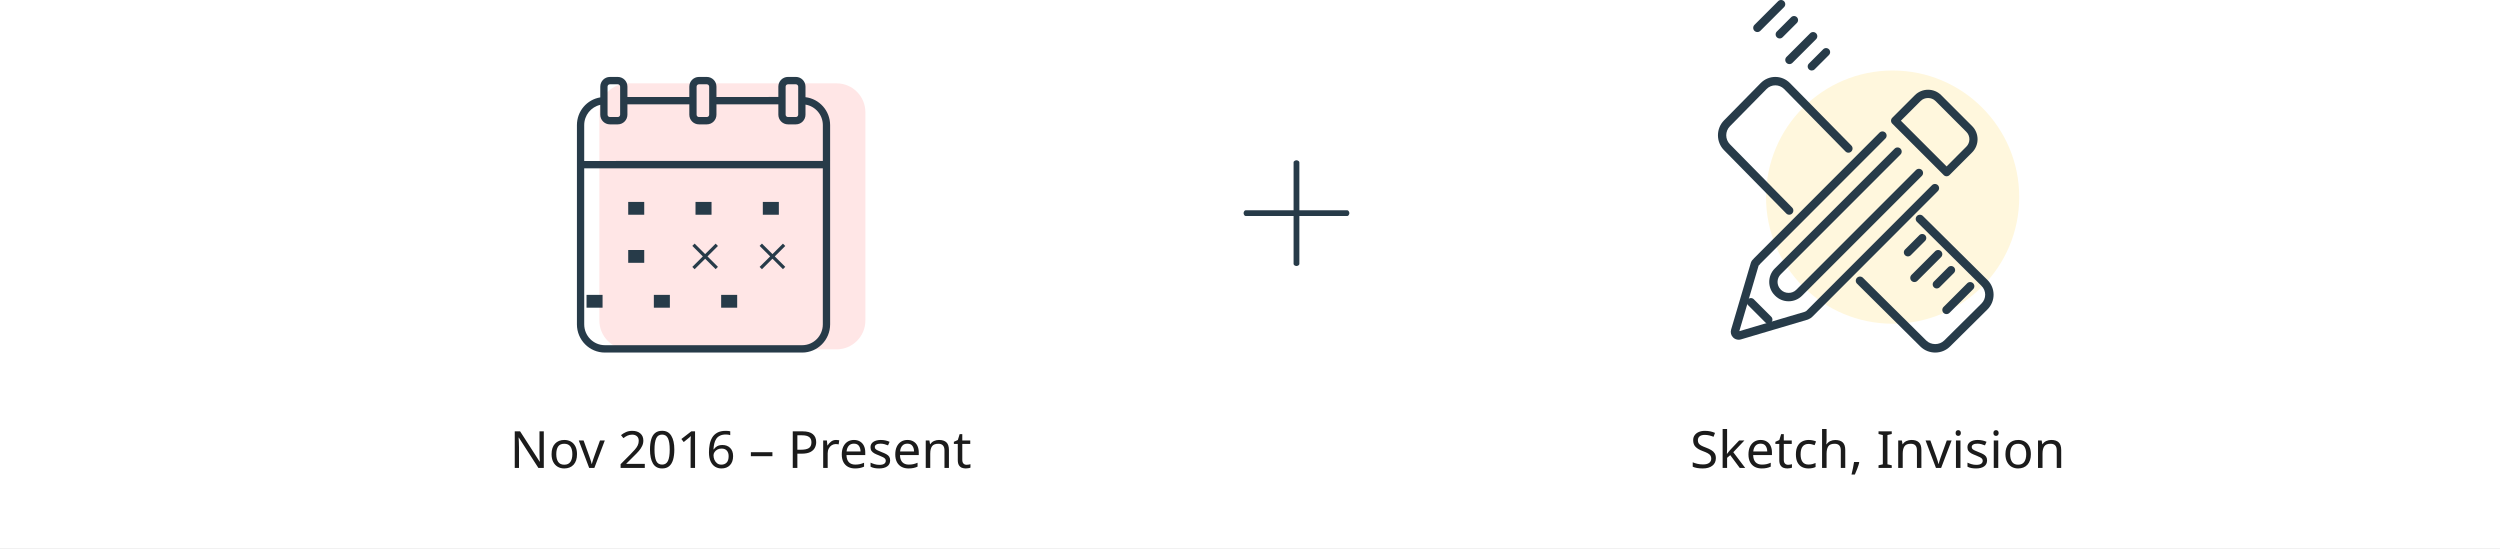
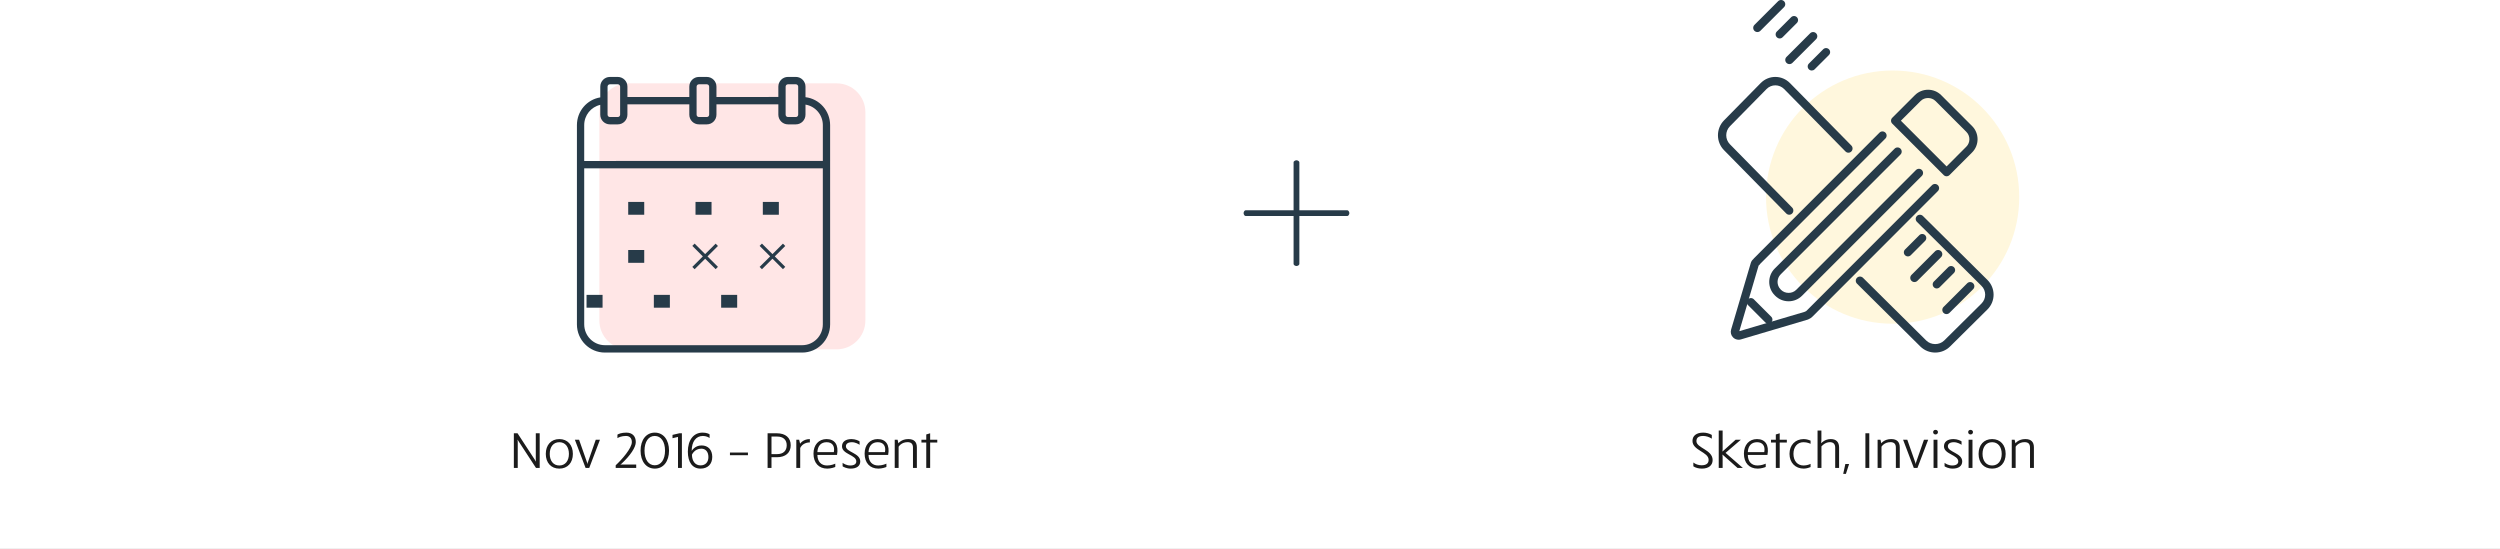
<svg xmlns="http://www.w3.org/2000/svg" width="780px" height="171px" viewBox="0 0 780 171" version="1.1">
  <defs />
  <g id="Portfolio" stroke="none" stroke-width="1" fill="none" fill-rule="evenodd">
-     <g id="AO_PavingPaths" transform="translate(-330, -944)">
-       <g id="Image-/-Scope" transform="translate(330, 944)">
+     <g id="AO_PavingPaths" transform="translate(-330, -904)">
+       <g id="Image-/-Scope" transform="translate(330, 904)">
        <rect id="Rectangle-7" fill="#FFFFFF" x="0" y="0" width="780" height="171" />
-         <text id="Nov-2016-–-Present" font-family="RuckSack-Book, RuckSack" font-size="16" font-weight="300" fill="#1B1B1B">
-           <tspan x="159.056" y="146">Nov 2016 – Present</tspan>
-         </text>
-         <text id="Sketch,-Invision" font-family="RuckSack-Book, RuckSack" font-size="16" font-weight="300" fill="#1B1B1B">
-           <tspan x="527.316" y="146">Sketch, Invision</tspan>
-         </text>
+         <path d="M168.384,135.184 L168.384,146 L167.232,146 L161.456,137.152 L161.536,137.84 L161.536,146 L160.32,146 L160.32,135.184 L161.472,135.184 L167.248,144.032 L167.168,143.344 L167.168,135.184 L168.384,135.184 Z M174.512,146.208 C171.92,146.208 170.288,144.368 170.288,141.616 C170.288,138.848 171.92,136.992 174.512,136.992 C177.104,136.992 178.736,138.848 178.736,141.616 C178.736,144.368 177.104,146.208 174.512,146.208 Z M174.512,145.232 C176.352,145.232 177.504,143.792 177.504,141.616 C177.504,139.424 176.352,137.968 174.512,137.968 C172.656,137.968 171.52,139.424 171.52,141.616 C171.52,143.792 172.656,145.232 174.512,145.232 Z M187.184,137.2 L183.84,146 L182.704,146 L179.36,137.2 L180.672,137.2 L183.2,144.4 L183.28,144.832 L183.36,144.4 L185.872,137.2 L187.184,137.2 Z M197.136,137.936 C197.136,136.736 196.464,136.016 195.312,136.016 C193.936,136.016 192.992,136.464 192.64,136.704 L192.64,135.6 C192.944,135.392 193.904,134.976 195.408,134.976 C197.28,134.976 198.368,136.08 198.368,137.936 C198.368,139.568 196.704,142.08 193.904,144.688 L193.52,144.944 L198.496,144.944 L198.496,146 L192.096,146 L192.096,145.168 C194,143.408 197.136,139.856 197.136,137.936 Z M204.304,134.976 C206.976,134.976 208.736,137.216 208.736,140.592 C208.736,143.968 206.976,146.208 204.304,146.208 C201.632,146.208 199.856,143.968 199.856,140.592 C199.856,137.216 201.632,134.976 204.304,134.976 Z M204.288,145.168 C206.24,145.168 207.488,143.376 207.488,140.592 C207.488,137.808 206.24,136.016 204.288,136.016 C202.336,136.016 201.088,137.808 201.088,140.592 C201.088,143.376 202.336,145.168 204.288,145.168 Z M212.752,146 L211.536,146 L211.536,136.32 L209.824,136.72 L209.824,135.68 L211.952,135.184 L212.752,135.184 L212.752,146 Z M219.2,134.976 C220.416,134.976 221.136,135.328 221.392,135.52 L221.392,136.672 C221.088,136.416 220.272,136.016 219.312,136.016 C217.136,136.016 215.808,137.792 215.808,140.688 C215.808,140.688 216.752,138.976 218.88,138.976 C220.944,138.976 222.224,140.352 222.224,142.56 C222.224,144.816 220.816,146.208 218.56,146.208 C216.064,146.208 214.608,144.24 214.608,140.928 C214.608,137.28 216.4,134.976 219.2,134.976 Z M218.816,139.984 C216.656,139.984 215.888,141.872 215.888,141.872 C215.904,143.904 216.944,145.2 218.56,145.2 C220.08,145.2 221.024,144.208 221.024,142.608 C221.024,140.992 220.176,139.984 218.816,139.984 Z M233.36,142.032 L227.744,142.032 L227.744,141.184 L233.36,141.184 L233.36,142.032 Z M239.488,135.184 L242.384,135.184 C245.088,135.184 246.704,136.576 246.704,138.912 C246.704,141.264 245.088,142.656 242.384,142.656 L240.704,142.656 L240.704,146 L239.488,146 L239.488,135.184 Z M240.704,141.68 L242.496,141.68 C244.368,141.68 245.456,140.656 245.456,138.912 C245.456,137.216 244.368,136.208 242.496,136.208 L240.704,136.208 L240.704,141.68 Z M249.344,137.2 L249.632,138.448 C249.632,138.448 250.512,136.992 252.672,136.992 L252.672,138.032 C251.12,138.032 250.048,138.88 249.664,139.792 L249.664,146 L248.448,146 L248.448,137.2 L249.344,137.2 Z M257.888,136.992 C260.48,136.992 261.728,138.832 261.152,141.936 L255.024,141.936 C255.056,144.016 256.176,145.232 258.048,145.232 C259.296,145.232 260.288,144.8 260.608,144.656 L260.608,145.68 C260.384,145.808 259.232,146.208 258.112,146.208 C255.456,146.208 253.808,144.416 253.808,141.536 C253.808,138.8 255.44,136.992 257.888,136.992 Z M257.92,137.968 C256.176,137.968 255.12,139.088 255.024,141.056 L260.16,141.056 C260.528,139.136 259.632,137.968 257.92,137.968 Z M265.68,136.992 C266.896,136.992 267.92,137.504 268.192,137.712 L268.192,138.784 C267.872,138.544 266.864,137.968 265.808,137.968 C264.624,137.968 263.92,138.432 263.92,139.248 C263.92,141.088 268.4,141.312 268.4,143.968 C268.4,145.376 267.296,146.208 265.424,146.208 C264.112,146.208 263.136,145.664 262.896,145.488 L262.896,144.4 C263.168,144.64 264.128,145.232 265.28,145.232 C266.48,145.232 267.168,144.768 267.168,143.968 C267.168,141.904 262.704,141.76 262.704,139.248 C262.704,137.84 263.808,136.992 265.68,136.992 Z M273.84,136.992 C276.432,136.992 277.68,138.832 277.104,141.936 L270.976,141.936 C271.008,144.016 272.128,145.232 274,145.232 C275.248,145.232 276.24,144.8 276.56,144.656 L276.56,145.68 C276.336,145.808 275.184,146.208 274.064,146.208 C271.408,146.208 269.76,144.416 269.76,141.536 C269.76,138.8 271.392,136.992 273.84,136.992 Z M273.872,137.968 C272.128,137.968 271.072,139.088 270.976,141.056 L276.112,141.056 C276.48,139.136 275.584,137.968 273.872,137.968 Z M283.392,136.992 C285.264,136.992 286.064,137.952 286.064,139.6 L286.064,146 L284.848,146 L284.848,139.664 C284.848,138.56 284.352,137.952 283.152,137.952 C281.2,137.952 280.368,139.376 280.368,139.376 L280.368,146 L279.152,146 L279.152,137.2 L280.048,137.2 L280.304,138.32 C280.304,138.32 281.2,136.992 283.392,136.992 Z M292.432,137.2 L292.432,138.08 L290.208,138.08 L290.208,146 L288.992,146 L288.992,138.08 L287.488,138.08 L287.488,137.2 L288.992,137.2 L288.992,135.552 L290.208,135.184 L290.208,137.2 L292.432,137.2 Z" id="Nov-2016-–-Present" fill="#1B1B1B" />
+         <path d="M531.396,134.976 C532.34,134.976 533.348,135.248 534.084,135.696 L534.084,136.864 C533.284,136.336 532.276,136.016 531.396,136.016 C529.956,136.016 529.284,136.576 529.284,137.632 C529.284,139.808 534.34,140.288 534.34,143.536 C534.34,145.184 533.092,146.208 530.996,146.208 C529.956,146.208 528.964,145.936 528.324,145.488 L528.324,144.304 C529.012,144.848 529.972,145.168 530.868,145.168 C532.372,145.168 533.092,144.56 533.092,143.472 C533.092,140.976 528.052,140.576 528.052,137.568 C528.052,135.952 529.3,134.976 531.396,134.976 Z M537.396,141.808 L537.46,142.544 L537.46,146 L536.244,146 L536.244,134.32 L537.46,134.32 L537.46,140.144 L537.396,140.896 L541.508,137.2 L543.14,137.2 L538.372,141.296 L543.78,146 L542.116,146 L537.396,141.808 Z M548.18,136.992 C550.772,136.992 552.02,138.832 551.444,141.936 L545.316,141.936 C545.348,144.016 546.468,145.232 548.34,145.232 C549.588,145.232 550.58,144.8 550.9,144.656 L550.9,145.68 C550.676,145.808 549.524,146.208 548.404,146.208 C545.748,146.208 544.1,144.416 544.1,141.536 C544.1,138.8 545.732,136.992 548.18,136.992 Z M548.212,137.968 C546.468,137.968 545.412,139.088 545.316,141.056 L550.452,141.056 C550.82,139.136 549.924,137.968 548.212,137.968 Z M557.492,137.2 L557.492,138.08 L555.268,138.08 L555.268,146 L554.052,146 L554.052,138.08 L552.548,138.08 L552.548,137.2 L554.052,137.2 L554.052,135.552 L555.268,135.184 L555.268,137.2 L557.492,137.2 Z M562.772,136.992 C563.732,136.992 564.628,137.36 564.9,137.472 L564.9,138.48 C564.676,138.368 563.86,137.968 562.692,137.968 C560.788,137.968 559.556,139.424 559.556,141.6 C559.556,143.776 560.788,145.232 562.692,145.232 C563.844,145.232 564.66,144.832 564.9,144.72 L564.9,145.728 C564.612,145.824 563.716,146.208 562.772,146.208 C560.164,146.208 558.324,144.368 558.324,141.6 C558.324,138.832 560.164,136.992 562.772,136.992 Z M568.276,137.328 L568.18,138.304 C568.356,138.144 569.364,136.992 571.204,136.992 C572.916,136.992 573.796,137.952 573.796,139.6 L573.796,146 L572.58,146 L572.58,139.664 C572.58,138.592 572.052,137.952 570.916,137.952 C569.364,137.952 568.292,139.28 568.292,139.28 L568.292,146 L567.076,146 L567.076,134.32 L568.276,134.32 L568.276,137.328 Z M575.924,147.856 L575.076,147.856 L575.748,144.768 L576.916,144.768 L575.924,147.856 Z M583.22,146 L582.004,146 L582.004,135.184 L583.22,135.184 L583.22,146 Z M590.052,136.992 C591.924,136.992 592.724,137.952 592.724,139.6 L592.724,146 L591.508,146 L591.508,139.664 C591.508,138.56 591.012,137.952 589.812,137.952 C587.86,137.952 587.028,139.376 587.028,139.376 L587.028,146 L585.812,146 L585.812,137.2 L586.708,137.2 L586.964,138.32 C586.964,138.32 587.86,136.992 590.052,136.992 Z M601.588,137.2 L598.244,146 L597.108,146 L593.764,137.2 L595.076,137.2 L597.604,144.4 L597.684,144.832 L597.764,144.4 L600.276,137.2 L601.588,137.2 Z M603.14,134.816 C603.14,134.4 603.46,134.112 603.876,134.112 C604.292,134.112 604.644,134.4 604.644,134.816 C604.644,135.264 604.292,135.552 603.876,135.552 C603.46,135.552 603.14,135.264 603.14,134.816 Z M604.484,146 L603.268,146 L603.268,137.2 L604.484,137.2 L604.484,146 Z M609.492,136.992 C610.708,136.992 611.732,137.504 612.004,137.712 L612.004,138.784 C611.684,138.544 610.676,137.968 609.62,137.968 C608.436,137.968 607.732,138.432 607.732,139.248 C607.732,141.088 612.212,141.312 612.212,143.968 C612.212,145.376 611.108,146.208 609.236,146.208 C607.924,146.208 606.948,145.664 606.708,145.488 L606.708,144.4 C606.98,144.64 607.94,145.232 609.092,145.232 C610.292,145.232 610.98,144.768 610.98,143.968 C610.98,141.904 606.516,141.76 606.516,139.248 C606.516,137.84 607.62,136.992 609.492,136.992 Z M614.068,134.816 C614.068,134.4 614.388,134.112 614.804,134.112 C615.22,134.112 615.572,134.4 615.572,134.816 C615.572,135.264 615.22,135.552 614.804,135.552 C614.388,135.552 614.068,135.264 614.068,134.816 Z M615.412,146 L614.196,146 L614.196,137.2 L615.412,137.2 L615.412,146 Z M621.54,146.208 C618.948,146.208 617.316,144.368 617.316,141.616 C617.316,138.848 618.948,136.992 621.54,136.992 C624.132,136.992 625.764,138.848 625.764,141.616 C625.764,144.368 624.132,146.208 621.54,146.208 Z M621.54,145.232 C623.38,145.232 624.532,143.792 624.532,141.616 C624.532,139.424 623.38,137.968 621.54,137.968 C619.684,137.968 618.548,139.424 618.548,141.616 C618.548,143.792 619.684,145.232 621.54,145.232 Z M631.908,136.992 C633.78,136.992 634.58,137.952 634.58,139.6 L634.58,146 L633.364,146 L633.364,139.664 C633.364,138.56 632.868,137.952 631.668,137.952 C629.716,137.952 628.884,139.376 628.884,139.376 L628.884,146 L627.668,146 L627.668,137.2 L628.564,137.2 L628.82,138.32 C628.82,138.32 629.716,136.992 631.908,136.992 Z" id="Sketch,-Invision" fill="#1B1B1B" />
        <g id="Icons-/-Calendar" transform="translate(180, 24)">
          <rect id="Rectangle-2" fill="#FFE6E6" x="7" y="2" width="83" height="83" rx="9" />
          <polygon id="Fill-1" fill="#273B49" points="16 43 21 43 21 39 16 39" />
          <polygon id="Fill-2" fill="#273B49" points="16 58 21 58 21 54 16 54" />
          <polygon id="Fill-3" fill="#273B49" points="3 72 8 72 8 68 3 68" />
          <polygon id="Fill-4" fill="#273B49" points="37 43 42 43 42 39 37 39" />
          <polygon id="Fill-5" fill="#273B49" points="24 72 29 72 29 68 24 68" />
          <polygon id="Fill-6" fill="#273B49" points="58 43 63 43 63 39 58 39" />
          <polygon id="Fill-7" fill="#273B49" points="45 72 50 72 50 68 45 68" />
          <path d="M71.313,6.32 L71.313,3.023 C71.313,1.355 69.966,0 68.317,0 L65.838,0 C64.184,0 62.842,1.359 62.842,3.023 L62.842,6.253 L43.533,6.257 L43.533,3.028 C43.533,1.359 42.187,0.004 40.538,0.004 L38.058,0.004 C36.405,0.004 35.063,1.364 35.063,3.028 L35.063,6.257 L15.758,6.257 L15.758,3.028 C15.758,1.359 14.412,0.004 12.763,0.004 L10.283,0.004 C8.63,0.004 7.288,1.364 7.288,3.028 L7.288,6.383 C3.124,7.065 0,10.675 0,15.049 L0,77.209 C0,82.057 3.906,86 8.71,86 L70.29,86 C75.094,86 79,82.057 79,77.209 L78.996,15.044 C79,10.55 75.632,6.836 71.312,6.32 L71.313,6.32 Z M65.118,3.028 C65.118,2.624 65.442,2.301 65.838,2.301 L68.317,2.301 C68.717,2.301 69.037,2.628 69.037,3.028 L69.037,11.783 C69.037,12.187 68.713,12.51 68.317,12.51 L65.838,12.51 C65.438,12.51 65.118,12.182 65.118,11.783 L65.118,3.028 Z M37.339,3.028 C37.339,2.624 37.663,2.301 38.058,2.301 L40.538,2.301 C40.938,2.301 41.258,2.628 41.258,3.028 L41.258,11.783 C41.258,12.187 40.934,12.51 40.538,12.51 L38.058,12.51 C37.659,12.51 37.339,12.182 37.339,11.783 L37.339,3.028 Z M9.559,3.028 C9.559,2.624 9.884,2.301 10.279,2.301 L12.759,2.301 C13.159,2.301 13.479,2.628 13.479,3.028 L13.479,11.783 C13.479,12.187 13.155,12.51 12.759,12.51 L10.279,12.51 C9.879,12.51 9.559,12.182 9.559,11.783 L9.559,3.028 Z M7.284,8.715 L7.284,11.779 C7.284,13.447 8.631,14.802 10.279,14.802 L12.759,14.802 C14.412,14.802 15.754,13.443 15.754,11.779 L15.754,8.549 L35.064,8.549 L35.064,11.779 C35.064,13.447 36.41,14.802 38.059,14.802 L40.539,14.802 C42.192,14.802 43.534,13.443 43.534,11.779 L43.534,8.549 L62.843,8.549 L62.843,11.779 C62.843,13.447 64.19,14.802 65.838,14.802 L68.318,14.802 C69.971,14.802 71.313,13.443 71.313,11.779 L71.313,8.639 C74.375,9.137 76.726,11.815 76.726,15.044 L76.726,26.217 L2.272,26.222 L2.272,15.049 C2.272,11.945 4.397,9.37 7.285,8.715 L7.284,8.715 Z M70.291,83.699 L8.711,83.699 C5.164,83.699 2.276,80.788 2.276,77.204 L2.272,28.519 L76.72,28.519 L76.72,77.204 C76.725,80.783 73.836,83.699 70.29,83.699 L70.291,83.699 Z" id="Fill-8" fill="#273B49" />
          <polygon id="Fill-9" fill="#273B49" points="43.278 52.019 40.009 55.278 36.722 52 36 52.72 39.287 55.998 36 59.275 36.722 60 40.009 56.722 43.278 59.976 44 59.256 40.736 55.998 44 52.744" />
          <polygon id="Fill-10" fill="#273B49" points="64.274 52.019 61.012 55.278 57.726 52 57 52.72 60.285 55.998 57 59.275 57.726 60 61.012 56.722 64.274 59.976 65 59.256 61.734 55.998 65 52.744" />
        </g>
        <path d="M404.5,50 C404.143,50 403.591,50.287 403.598,50.645 L403.598,65.598 L388.645,65.598 C388.287,65.598 388,66.143 388,66.5 C388,66.857 388.287,67.409 388.645,67.402 L403.598,67.402 L403.598,82.355 C403.598,82.713 404.143,83 404.5,83 C404.857,83 405.402,82.713 405.402,82.355 L405.402,67.402 L420.355,67.402 C420.713,67.402 421,66.857 421,66.5 C421,66.143 420.713,65.598 420.355,65.598 L405.402,65.598 L405.402,50.645 C405.402,50.287 404.857,50 404.5,50 Z" id="Page-1" fill="#273B49" />
        <g id="Icons-/-Tools" transform="translate(536, 0)">
          <circle id="Oval-2" fill="#FFF7DD" cx="54.5" cy="61.5" r="39.5" />
          <path d="M22.044,94 C20.46,94 18.977,93.387 17.863,92.274 L17.727,92.137 C15.424,89.834 15.424,86.083 17.727,83.775 L55.119,46.38 C55.625,45.873 56.444,45.873 56.951,46.38 C57.457,46.886 57.457,47.706 56.951,48.212 L19.564,85.613 C18.274,86.909 18.274,89.014 19.564,90.31 L19.701,90.447 C20.946,91.692 23.147,91.692 24.397,90.447 L61.788,53.046 C62.295,52.54 63.114,52.54 63.62,53.046 C64.127,53.552 64.126,54.372 63.62,54.878 L26.224,92.279 C25.11,93.388 23.628,94 22.044,94 L22.044,94 Z" id="Fill-1" fill="#273B49" />
          <path d="M6.457,106 C5.817,106 5.187,105.745 4.72,105.278 C4.085,104.647 3.846,103.712 4.1,102.842 L10.256,82.023 C10.388,81.576 10.657,81.169 11.023,80.859 C11.068,80.788 11.145,80.686 11.246,80.584 L50.406,41.381 C50.913,40.873 51.736,40.873 52.244,41.381 C52.752,41.89 52.752,42.713 52.244,43.222 L13.16,82.344 C13.115,82.421 13.074,82.487 13.023,82.553 C12.932,82.675 12.82,82.776 12.693,82.853 L6.669,103.326 L27.062,97.286 C27.098,97.265 27.138,97.245 27.179,97.225 C27.413,97.138 27.529,97.067 27.616,96.981 L66.78,57.778 C67.288,57.269 68.111,57.269 68.619,57.778 C69.127,58.286 69.127,59.11 68.619,59.618 L29.454,98.821 C29.135,99.147 28.743,99.401 28.291,99.589 C28.2,99.645 28.083,99.701 27.936,99.741 L7.158,105.898 C6.924,105.969 6.691,106 6.457,106 L6.457,106 Z" id="Fill-2" fill="#273B49" />
          <path d="M15.718,101 C15.388,101 15.063,100.875 14.812,100.625 L9.375,95.188 C8.875,94.687 8.875,93.876 9.375,93.375 C9.876,92.875 10.687,92.875 11.188,93.375 L16.625,98.812 C17.125,99.313 17.125,100.124 16.625,100.625 C16.374,100.875 16.044,101 15.718,101 L15.718,101 Z" id="Fill-3" fill="#273B49" />
          <path d="M71.337,55 C70.999,55 70.675,54.866 70.436,54.626 L54.374,38.564 C54.134,38.325 54,38.001 54,37.662 C54,37.324 54.134,37 54.374,36.761 L57.541,33.598 C57.556,33.578 57.571,33.563 57.586,33.548 L61.441,29.698 C62.536,28.603 63.996,28 65.555,28 C67.113,28 68.573,28.603 69.668,29.698 L79.3,39.336 C81.567,41.602 81.567,45.292 79.3,47.559 L72.238,54.621 C71.999,54.865 71.675,55 71.337,55 L71.337,55 Z M57.078,37.662 L71.337,51.922 L77.498,45.756 C78.773,44.481 78.773,42.409 77.498,41.139 L67.861,31.502 C66.631,30.272 64.464,30.277 63.244,31.502 L59.429,35.312 C59.414,35.332 59.399,35.347 59.384,35.362 L57.078,37.662 Z" id="Fill-4" fill="#273B49" />
          <path d="M67.786,110 C66.103,110 64.42,109.364 63.142,108.098 L43.385,88.508 C42.872,87.999 42.872,87.175 43.385,86.666 C43.898,86.157 44.729,86.157 45.243,86.666 L65,106.251 C66.483,107.721 69.09,107.721 70.573,106.251 L82.222,94.708 C83.761,93.182 83.761,90.71 82.222,89.184 L62.085,69.223 C61.572,68.714 61.572,67.89 62.085,67.382 C62.598,66.873 63.429,66.873 63.943,67.382 L84.079,87.343 C86.64,89.881 86.64,94.012 84.079,96.55 L72.43,108.092 C71.153,109.364 69.469,110 67.786,110 L67.786,110 Z" id="Fill-5" fill="#273B49" />
          <path d="M22.234,67 C21.901,67 21.573,66.872 21.321,66.615 L1.888,46.85 C-0.629,44.29 -0.629,40.123 1.888,37.563 L13.335,25.92 C15.852,23.36 19.949,23.36 22.466,25.92 L41.622,45.403 C42.126,45.916 42.126,46.747 41.622,47.26 C41.117,47.774 40.3,47.774 39.795,47.26 L20.645,27.778 C19.132,26.238 16.675,26.238 15.166,27.778 L3.719,39.42 C2.211,40.96 2.211,43.453 3.719,44.993 L23.147,64.758 C23.652,65.271 23.652,66.102 23.147,66.615 C22.895,66.872 22.567,67 22.234,67 L22.234,67 Z" id="Fill-6" fill="#273B49" />
          <path d="M12.308,10 C11.971,10 11.639,9.872 11.383,9.617 C10.872,9.106 10.872,8.278 11.383,7.767 L18.767,0.383 C19.278,-0.128 20.106,-0.128 20.617,0.383 C21.128,0.894 21.128,1.722 20.617,2.233 L13.233,9.617 C12.978,9.867 12.645,10 12.308,10 L12.308,10 Z" id="Fill-7" fill="#273B49" />
          <path d="M19.267,12 C18.941,12 18.619,11.876 18.371,11.629 C17.876,11.134 17.876,10.332 18.371,9.837 L22.837,5.371 C23.332,4.876 24.134,4.876 24.629,5.371 C25.124,5.866 25.124,6.668 24.629,7.163 L20.163,11.629 C19.916,11.876 19.594,12 19.267,12 L19.267,12 Z" id="Fill-8" fill="#273B49" />
          <path d="M22.308,20 C21.971,20 21.639,19.872 21.383,19.617 C20.872,19.106 20.872,18.278 21.383,17.767 L28.767,10.383 C29.278,9.872 30.106,9.872 30.617,10.383 C31.128,10.894 31.128,11.722 30.617,12.233 L23.233,19.617 C22.978,19.872 22.645,20 22.308,20 L22.308,20 Z" id="Fill-9" fill="#273B49" />
          <path d="M29.267,22 C28.941,22 28.619,21.876 28.371,21.629 C27.876,21.134 27.876,20.332 28.371,19.837 L32.837,15.371 C33.332,14.876 34.134,14.876 34.629,15.371 C35.124,15.866 35.124,16.668 34.629,17.163 L30.163,21.629 C29.916,21.881 29.589,22 29.267,22 L29.267,22 Z" id="Fill-10" fill="#273B49" />
          <path d="M59.267,80 C58.941,80 58.619,79.876 58.371,79.629 C57.876,79.134 57.876,78.332 58.371,77.837 L62.837,73.371 C63.332,72.876 64.134,72.876 64.629,73.371 C65.124,73.866 65.124,74.668 64.629,75.163 L60.163,79.629 C59.916,79.876 59.594,80 59.267,80 L59.267,80 Z" id="Fill-11" fill="#273B49" />
          <path d="M61.308,88 C60.971,88 60.639,87.872 60.383,87.617 C59.872,87.106 59.872,86.278 60.383,85.767 L67.767,78.383 C68.278,77.872 69.106,77.872 69.617,78.383 C70.128,78.894 70.128,79.722 69.617,80.233 L62.233,87.617 C61.978,87.872 61.645,88 61.308,88 L61.308,88 Z" id="Fill-12" fill="#273B49" />
          <path d="M68.267,90 C67.941,90 67.619,89.876 67.371,89.629 C66.876,89.134 66.876,88.332 67.371,87.837 L71.837,83.371 C72.332,82.876 73.134,82.876 73.629,83.371 C74.124,83.866 74.124,84.668 73.629,85.163 L69.163,89.629 C68.916,89.876 68.589,90 68.267,90 L68.267,90 Z" id="Fill-13" fill="#273B49" />
          <path d="M71.308,98 C70.971,98 70.639,97.872 70.383,97.617 C69.872,97.106 69.872,96.278 70.383,95.767 L77.767,88.383 C78.278,87.872 79.106,87.872 79.617,88.383 C80.128,88.894 80.128,89.722 79.617,90.233 L72.233,97.617 C71.978,97.872 71.64,98 71.308,98 L71.308,98 Z" id="Fill-14" fill="#273B49" />
        </g>
      </g>
    </g>
  </g>
</svg>
